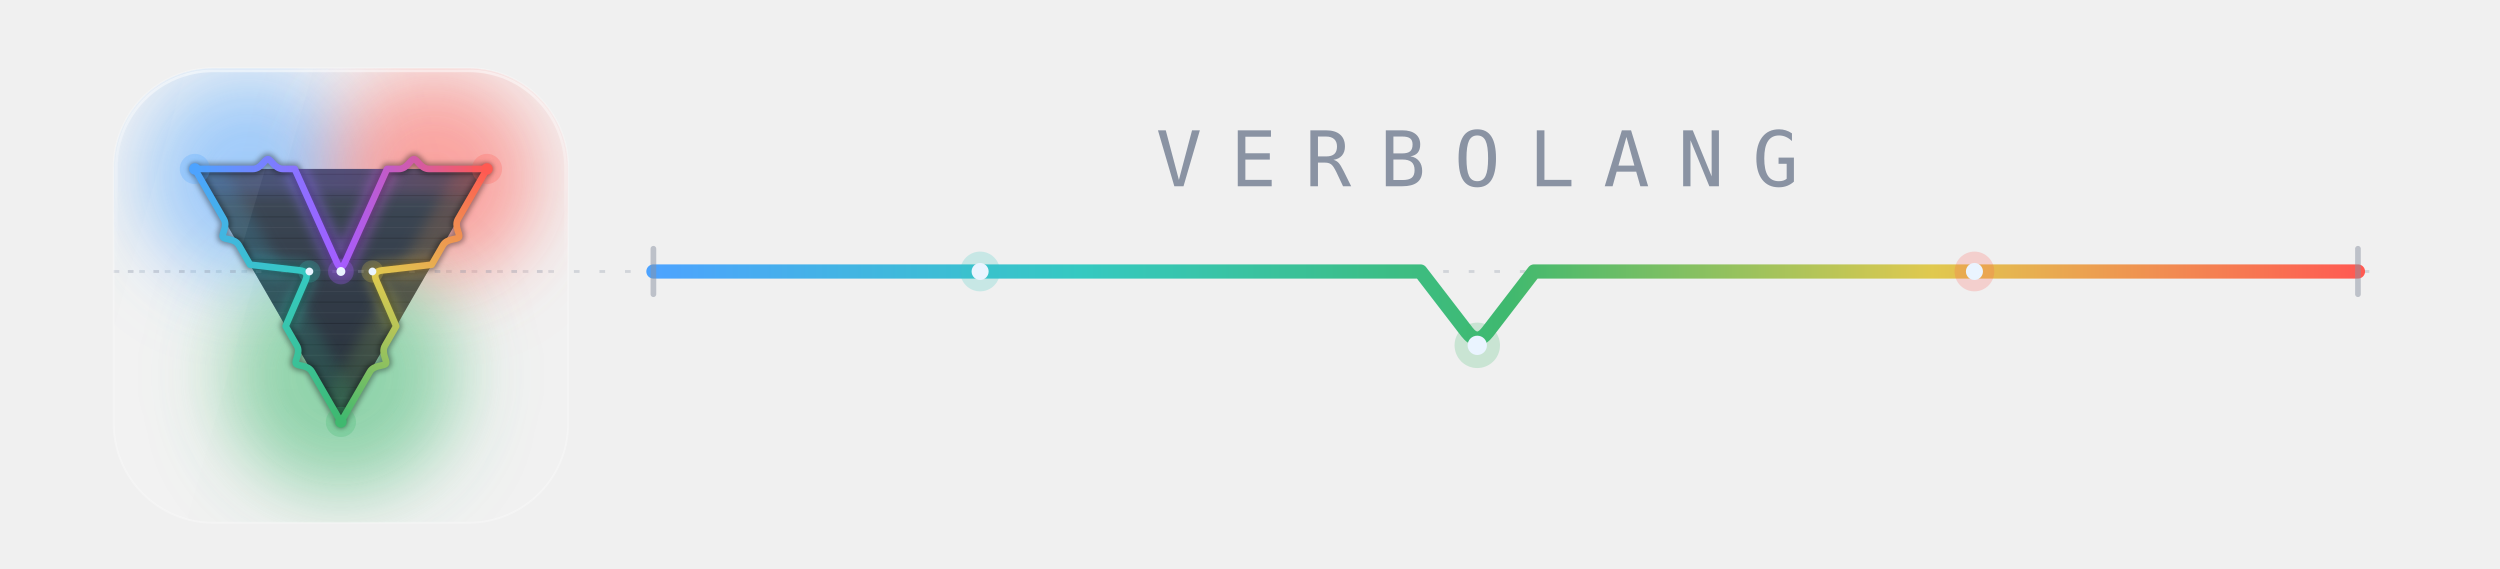
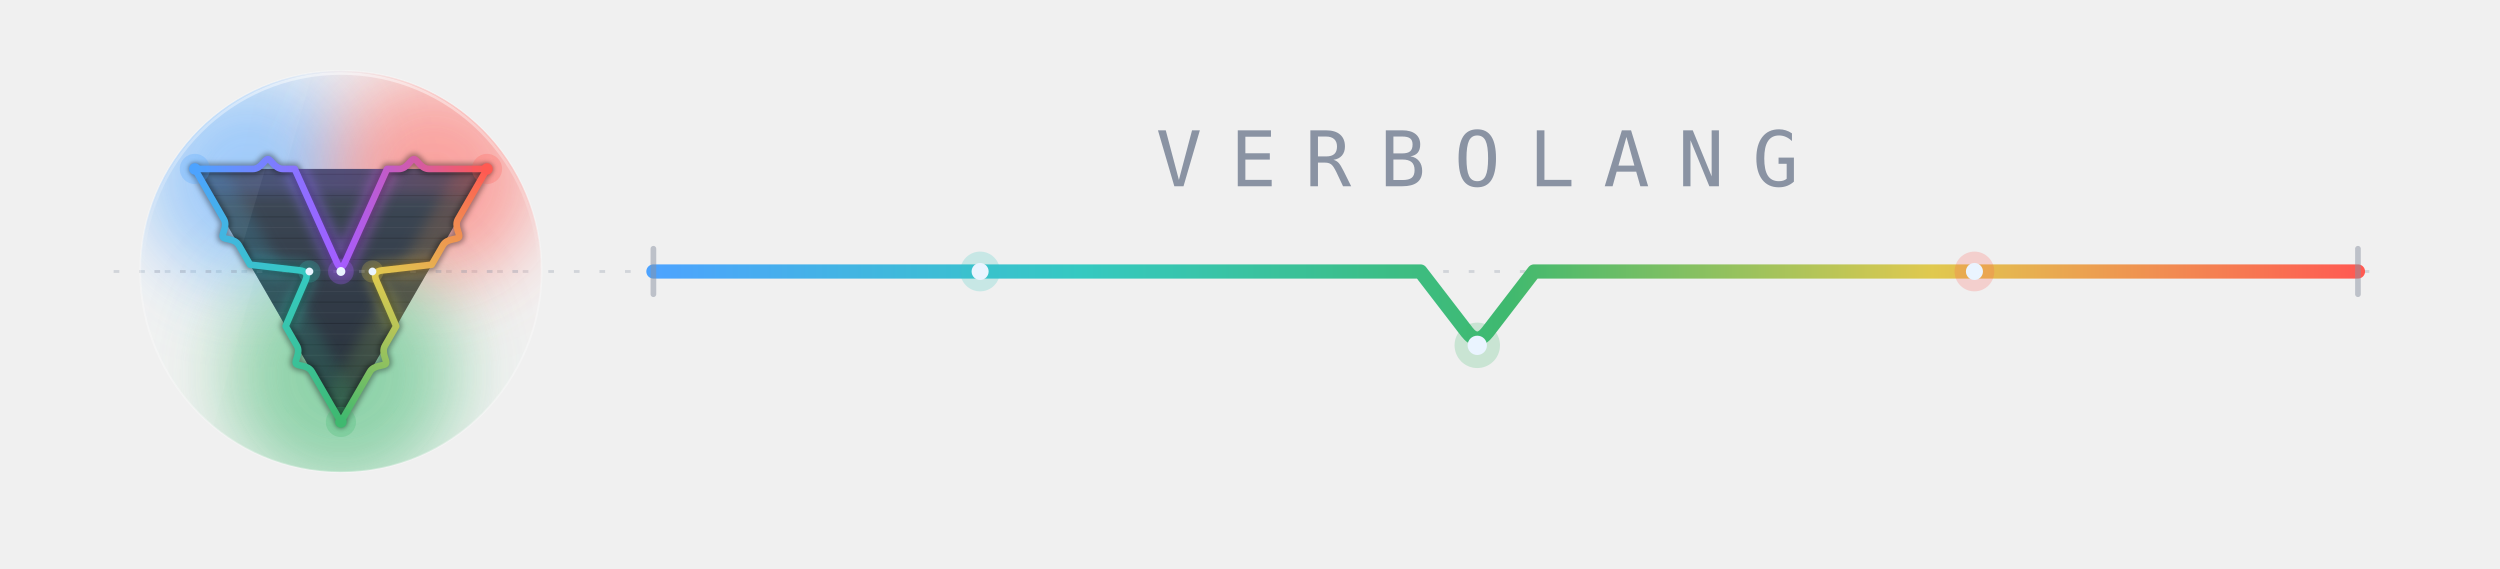
<svg xmlns="http://www.w3.org/2000/svg" viewBox="0 0 880 200" width="880" height="200" role="img" aria-labelledby="vbl-title">
  <line x1="40" y1="95.56" x2="840" y2="95.56" stroke="#8a93a3" stroke-opacity=".3" stroke-width="1" stroke-dasharray="2 7" />
  <g transform="translate(40.0,24.0) scale(0.3125)">
    <defs>
      <linearGradient id="bglass" x1="0" y1="0" x2="0" y2="1">
        <stop offset="0" stop-color="#ffffff" stop-opacity="0.14" />
        <stop offset="1" stop-color="#ffffff" stop-opacity="0.05" />
      </linearGradient>
      <linearGradient id="brim" gradientUnits="userSpaceOnUse" x1="0" y1="0" x2="0" y2="230.4">
        <stop offset="0" stop-color="#ffffff" stop-opacity="0.5" />
        <stop offset="1" stop-color="#ffffff" stop-opacity="0" />
      </linearGradient>
      <linearGradient id="bmetal" gradientUnits="userSpaceOnUse" x1="0" y1="113.50" x2="0" y2="398.50">
        <stop offset="0" stop-color="#3f4a58" />
        <stop offset="1" stop-color="#252d37" />
      </linearGradient>
      <filter id="bbb" filterUnits="userSpaceOnUse" x="-256" y="-256" width="1024" height="1024">
        <feGaussianBlur stdDeviation="42.0" />
      </filter>
      <filter id="bbsh" filterUnits="userSpaceOnUse" x="-256" y="-256" width="1024" height="1024">
        <feGaussianBlur stdDeviation="3.0" />
      </filter>
      <filter id="bbw" filterUnits="userSpaceOnUse" x="-256" y="-256" width="1024" height="1024">
        <feGaussianBlur stdDeviation="8.0" />
      </filter>
      <filter id="bbl1" filterUnits="userSpaceOnUse" x="-256" y="-256" width="1024" height="1024">
        <feGaussianBlur stdDeviation="6.0" />
      </filter>
      <filter id="bbl2" filterUnits="userSpaceOnUse" x="-256" y="-256" width="1024" height="1024">
        <feGaussianBlur stdDeviation="2.2" />
      </filter>
      <clipPath id="bpane">
-         <rect x="0" y="0" width="512" height="512" rx="112.0" />
+         <circle cx="256.00" cy="229.00" r="226.05" />
      </clipPath>
      <clipPath id="btri">
        <polygon points="91.46 113.50 420.54 113.50 256.00 398.50" />
      </clipPath>
      <linearGradient id="bgA" gradientUnits="userSpaceOnUse" x1="91.46" y1="113.50" x2="256.00" y2="398.50">
        <stop offset="0" stop-color="#4da3ff" />
        <stop offset="0.5" stop-color="#35c9c1" />
        <stop offset="1" stop-color="#3fb96f" />
      </linearGradient>
      <linearGradient id="bgB" gradientUnits="userSpaceOnUse" x1="256.00" y1="398.50" x2="420.54" y2="113.50">
        <stop offset="0" stop-color="#3fb96f" />
        <stop offset="0.5" stop-color="#e0c94f" />
        <stop offset="1" stop-color="#ff5a52" />
      </linearGradient>
      <linearGradient id="bgC" gradientUnits="userSpaceOnUse" x1="420.54" y1="113.50" x2="91.46" y2="113.50">
        <stop offset="0" stop-color="#ff5a52" />
        <stop offset="0.5" stop-color="#a55cff" />
        <stop offset="1" stop-color="#4da3ff" />
      </linearGradient>
    </defs>
    <g clip-path="url(#bpane)">
      <circle cx="151.50" cy="123.00" r="117.80" fill="#4da3ff" opacity="0.6" filter="url(#bbb)" />
      <circle cx="360.50" cy="123.00" r="117.80" fill="#ff5a52" opacity="0.6" filter="url(#bbb)" />
      <circle cx="256.00" cy="345.30" r="129.58" fill="#3fb96f" opacity="0.6" filter="url(#bbb)" />
    </g>
-     <rect x="0" y="0" width="512" height="512" rx="112.0" fill="url(#bglass)" />
-     <rect x="3.0" y="3.0" width="506.00" height="506.00" rx="109.00" fill="none" stroke="url(#brim)" stroke-width="3.0" />
-     <rect x="0" y="0" width="512" height="512" rx="112.0" fill="none" stroke="#ffffff" stroke-opacity="0.3" stroke-width="2.0" />
+     <circle cx="256.00" cy="229.00" r="226.05" fill="url(#bglass)" />
+     <circle cx="256.00" cy="229.00" r="223.05" fill="none" stroke="url(#brim)" stroke-width="3.0" />
+     <circle cx="256.00" cy="229.00" r="226.05" fill="none" stroke="#ffffff" stroke-opacity="0.3" stroke-width="2.0" />
    <polygon points="81.9,0 225.3,0 81.9,512 -61.4,512" fill="#ffffff" opacity="0.05" clip-path="url(#bpane)" />
    <g clip-path="url(#btri)">
      <polygon points="91.46 113.50 420.54 113.50 256.00 398.50" fill="url(#bmetal)" />
      <line x1="0" y1="119.50" x2="512" y2="119.50" stroke="#000000" stroke-opacity="0.2" stroke-width="1.1" />
      <line x1="0" y1="131.50" x2="512" y2="131.50" stroke="#ffffff" stroke-opacity="0.05" stroke-width="1.1" />
      <line x1="0" y1="143.50" x2="512" y2="143.50" stroke="#000000" stroke-opacity="0.2" stroke-width="1.1" />
      <line x1="0" y1="155.50" x2="512" y2="155.50" stroke="#ffffff" stroke-opacity="0.05" stroke-width="1.1" />
      <line x1="0" y1="167.50" x2="512" y2="167.50" stroke="#000000" stroke-opacity="0.2" stroke-width="1.1" />
      <line x1="0" y1="179.50" x2="512" y2="179.50" stroke="#ffffff" stroke-opacity="0.05" stroke-width="1.1" />
      <line x1="0" y1="191.50" x2="512" y2="191.50" stroke="#000000" stroke-opacity="0.2" stroke-width="1.1" />
      <line x1="0" y1="203.50" x2="512" y2="203.50" stroke="#ffffff" stroke-opacity="0.05" stroke-width="1.1" />
      <line x1="0" y1="215.50" x2="512" y2="215.50" stroke="#000000" stroke-opacity="0.2" stroke-width="1.1" />
      <line x1="0" y1="227.50" x2="512" y2="227.50" stroke="#ffffff" stroke-opacity="0.05" stroke-width="1.1" />
      <line x1="0" y1="239.50" x2="512" y2="239.50" stroke="#000000" stroke-opacity="0.2" stroke-width="1.1" />
      <line x1="0" y1="251.50" x2="512" y2="251.50" stroke="#ffffff" stroke-opacity="0.05" stroke-width="1.1" />
      <line x1="0" y1="263.50" x2="512" y2="263.50" stroke="#000000" stroke-opacity="0.2" stroke-width="1.1" />
      <line x1="0" y1="275.50" x2="512" y2="275.50" stroke="#ffffff" stroke-opacity="0.05" stroke-width="1.1" />
      <line x1="0" y1="287.50" x2="512" y2="287.50" stroke="#000000" stroke-opacity="0.2" stroke-width="1.1" />
      <line x1="0" y1="299.50" x2="512" y2="299.50" stroke="#ffffff" stroke-opacity="0.05" stroke-width="1.1" />
      <line x1="0" y1="311.50" x2="512" y2="311.50" stroke="#000000" stroke-opacity="0.2" stroke-width="1.1" />
      <line x1="0" y1="323.50" x2="512" y2="323.50" stroke="#ffffff" stroke-opacity="0.05" stroke-width="1.1" />
      <line x1="0" y1="335.50" x2="512" y2="335.50" stroke="#000000" stroke-opacity="0.2" stroke-width="1.1" />
      <line x1="0" y1="347.50" x2="512" y2="347.50" stroke="#ffffff" stroke-opacity="0.05" stroke-width="1.1" />
      <line x1="0" y1="359.50" x2="512" y2="359.50" stroke="#000000" stroke-opacity="0.2" stroke-width="1.1" />
      <line x1="0" y1="371.50" x2="512" y2="371.50" stroke="#ffffff" stroke-opacity="0.05" stroke-width="1.1" />
      <line x1="0" y1="383.50" x2="512" y2="383.50" stroke="#000000" stroke-opacity="0.2" stroke-width="1.1" />
      <line x1="0" y1="395.50" x2="512" y2="395.50" stroke="#ffffff" stroke-opacity="0.05" stroke-width="1.1" />
      <polygon points="92.2,0 204.8,0 51.2,512 -61.4,512" fill="#ffffff" opacity="0.06" />
    </g>
-     <line x1="16.0" y1="229.00" x2="496.0" y2="229.00" stroke="#8a93a3" stroke-opacity="0.35" stroke-width="3.2" stroke-dasharray="6.4 22.4" />
+     <line x1="45.95" y1="229.00" x2="466.05" y2="229.00" stroke="#8a93a3" stroke-opacity="0.35" stroke-width="3.2" stroke-dasharray="6.4 22.4" />
    <g clip-path="url(#btri)">
      <path d="M 91.46 113.50 L 256.00 398.50" fill="none" stroke="url(#bgA)" stroke-width="58.0" opacity="0.19" filter="url(#bbw)" />
      <path d="M 256.00 398.50 L 420.54 113.50" fill="none" stroke="url(#bgB)" stroke-width="58.0" opacity="0.19" filter="url(#bbw)" />
      <path d="M 420.54 113.50 L 91.46 113.50" fill="none" stroke="url(#bgC)" stroke-width="58.0" opacity="0.19" filter="url(#bbw)" />
    </g>
    <g clip-path="url(#btri)">
      <path d="M 153.73 221.36 L 209.56 227.75 Q 220.49 229.00 216.11 239.09 L 193.73 290.64" fill="none" stroke="url(#bgA)" stroke-width="22.0" opacity="0.3" stroke-linecap="round" stroke-linejoin="round" filter="url(#bbl1)" />
      <path d="M 153.73 221.36 L 209.56 227.75 Q 220.49 229.00 216.11 239.09 L 193.73 290.64" fill="none" stroke="url(#bgA)" stroke-width="9.5" opacity="0.5" stroke-linecap="round" stroke-linejoin="round" filter="url(#bbl2)" />
      <path d="M 318.27 290.64 L 295.89 239.09 Q 291.51 229.00 302.44 227.75 L 358.27 221.36" fill="none" stroke="url(#bgB)" stroke-width="22.0" opacity="0.3" stroke-linecap="round" stroke-linejoin="round" filter="url(#bbl1)" />
      <path d="M 318.27 290.64 L 295.89 239.09 Q 291.51 229.00 302.44 227.75 L 358.27 221.36" fill="none" stroke="url(#bgB)" stroke-width="9.5" opacity="0.5" stroke-linecap="round" stroke-linejoin="round" filter="url(#bbl2)" />
      <path d="M 308.00 113.50 L 260.52 218.97 Q 256.00 229.00 251.48 218.97 L 204.00 113.50" fill="none" stroke="url(#bgC)" stroke-width="26.0" opacity="0.38" stroke-linecap="round" stroke-linejoin="round" filter="url(#bbl1)" />
      <path d="M 308.00 113.50 L 260.52 218.97 Q 256.00 229.00 251.48 218.97 L 204.00 113.50" fill="none" stroke="url(#bgC)" stroke-width="11.0" opacity="0.55" stroke-linecap="round" stroke-linejoin="round" filter="url(#bbl2)" />
    </g>
    <path d="M 91.46 113.50 L 124.09 170.03 C 128.77 178.12 121.20 187.01 123.07 190.25 C 124.94 193.49 136.42 191.38 141.09 199.47 L 153.73 221.36 L 209.56 227.75 Q 220.49 229.00 216.11 239.09 L 193.73 290.64 L 206.36 312.53 C 211.04 320.62 203.47 329.51 205.34 332.75 C 207.21 335.99 218.69 333.88 223.36 341.97 L 256.00 398.50" fill="none" stroke="#000000" stroke-opacity="0.35" stroke-width="13.0" stroke-linecap="round" stroke-linejoin="round" filter="url(#bbsh)" />
    <path d="M 256.00 398.50 L 288.64 341.97 C 293.31 333.88 304.79 335.99 306.66 332.75 C 308.53 329.51 300.96 320.62 305.64 312.53 L 318.27 290.64 L 295.89 239.09 Q 291.51 229.00 302.44 227.75 L 358.27 221.36 L 370.91 199.47 C 375.58 191.38 387.06 193.49 388.93 190.25 C 390.80 187.01 383.23 178.12 387.91 170.03 L 420.54 113.50" fill="none" stroke="#000000" stroke-opacity="0.35" stroke-width="13.0" stroke-linecap="round" stroke-linejoin="round" filter="url(#bbsh)" />
    <path d="M 420.54 113.50 L 355.27 113.50 C 345.92 113.50 342.01 102.50 338.27 102.50 C 334.53 102.50 330.62 113.50 321.27 113.50 L 308.00 113.50 L 260.52 218.97 Q 256.00 229.00 251.48 218.97 L 204.00 113.50 L 190.73 113.50 C 181.38 113.50 177.47 102.50 173.73 102.50 C 169.99 102.50 166.08 113.50 156.73 113.50 L 91.46 113.50" fill="none" stroke="#000000" stroke-opacity="0.35" stroke-width="13.0" stroke-linecap="round" stroke-linejoin="round" filter="url(#bbsh)" />
    <path d="M 91.46 113.50 L 124.09 170.03 C 128.77 178.12 121.20 187.01 123.07 190.25 C 124.94 193.49 136.42 191.38 141.09 199.47 L 153.73 221.36 L 209.56 227.75 Q 220.49 229.00 216.11 239.09 L 193.73 290.64 L 206.36 312.53 C 211.04 320.62 203.47 329.51 205.34 332.75 C 207.21 335.99 218.69 333.88 223.36 341.97 L 256.00 398.50" fill="none" stroke="url(#bgA)" stroke-width="7.5" stroke-linecap="round" stroke-linejoin="round" />
    <path d="M 256.00 398.50 L 288.64 341.97 C 293.31 333.88 304.79 335.99 306.66 332.75 C 308.53 329.51 300.96 320.62 305.64 312.53 L 318.27 290.64 L 295.89 239.09 Q 291.51 229.00 302.44 227.75 L 358.27 221.36 L 370.91 199.47 C 375.58 191.38 387.06 193.49 388.93 190.25 C 390.80 187.01 383.23 178.12 387.91 170.03 L 420.54 113.50" fill="none" stroke="url(#bgB)" stroke-width="7.5" stroke-linecap="round" stroke-linejoin="round" />
    <path d="M 420.54 113.50 L 355.27 113.50 C 345.92 113.50 342.01 102.50 338.27 102.50 C 334.53 102.50 330.62 113.50 321.27 113.50 L 308.00 113.50 L 260.52 218.97 Q 256.00 229.00 251.48 218.97 L 204.00 113.50 L 190.73 113.50 C 181.38 113.50 177.47 102.50 173.73 102.50 C 169.99 102.50 166.08 113.50 156.73 113.50 L 91.46 113.50" fill="none" stroke="url(#bgC)" stroke-width="7.5" stroke-linecap="round" stroke-linejoin="round" />
    <circle cx="220.49" cy="229.00" r="12.5" fill="#35c9c1" opacity="0.22" />
    <circle cx="220.49" cy="229.00" r="4.4" fill="#eaf4ff" />
    <circle cx="291.51" cy="229.00" r="12.5" fill="#e0c94f" opacity="0.22" />
    <circle cx="291.51" cy="229.00" r="4.4" fill="#eaf4ff" />
    <circle cx="256.00" cy="229.00" r="14.5" fill="#a55cff" opacity="0.28" />
    <circle cx="256.00" cy="229.00" r="5.0" fill="#eaf4ff" />
    <circle cx="91.46" cy="113.50" r="17.0" fill="#4da3ff" opacity="0.25" />
    <circle cx="91.46" cy="113.50" r="6.5" fill="#4da3ff" />
    <circle cx="420.54" cy="113.50" r="17.0" fill="#ff5a52" opacity="0.25" />
    <circle cx="420.54" cy="113.50" r="6.5" fill="#ff5a52" />
    <circle cx="256.00" cy="398.50" r="17.0" fill="#3fb96f" opacity="0.25" />
    <circle cx="256.00" cy="398.50" r="6.5" fill="#3fb96f" />
  </g>
  <text x="520" y="65.56" text-anchor="middle" font-family="ui-monospace, 'Cascadia Code', Menlo, Consolas, monospace" font-size="27" letter-spacing="10" fill="#8a93a3">VERBOLANG</text>
  <defs>
    <linearGradient id="spec" gradientUnits="userSpaceOnUse" x1="230.0" y1="0" x2="830.0" y2="0">
      <stop offset="0" stop-color="#4da3ff" />
      <stop offset="0.25" stop-color="#35c9c1" />
      <stop offset="0.5" stop-color="#3fb96f" />
      <stop offset="0.75" stop-color="#e0c94f" />
      <stop offset="1" stop-color="#ff5a52" />
    </linearGradient>
  </defs>
  <path d="M 230.0 95.56 H 500.0 L 516.34 116.81 Q 520.0 121.56 523.66 116.81 L 540.0 95.56 H 830.0" fill="none" stroke="url(#spec)" stroke-width="5" stroke-linecap="round" stroke-linejoin="round" />
  <circle cx="345" cy="95.56" r="7" fill="#35c9c1" opacity="0.22" />
  <circle cx="345" cy="95.56" r="3" fill="#eaf4ff" />
  <circle cx="520.0" cy="121.56" r="8" fill="#3fb96f" opacity="0.22" />
  <circle cx="520.0" cy="121.56" r="3.4" fill="#eaf4ff" />
  <circle cx="695" cy="95.56" r="7" fill="#ff5a52" opacity="0.22" />
  <circle cx="695" cy="95.56" r="3" fill="#eaf4ff" />
  <line x1="230.0" y1="87.56" x2="230.0" y2="103.56" stroke="#8a93a3" stroke-opacity=".5" stroke-width="2" stroke-linecap="round" />
  <line x1="830.0" y1="87.56" x2="830.0" y2="103.56" stroke="#8a93a3" stroke-opacity=".5" stroke-width="2" stroke-linecap="round" />
</svg>
